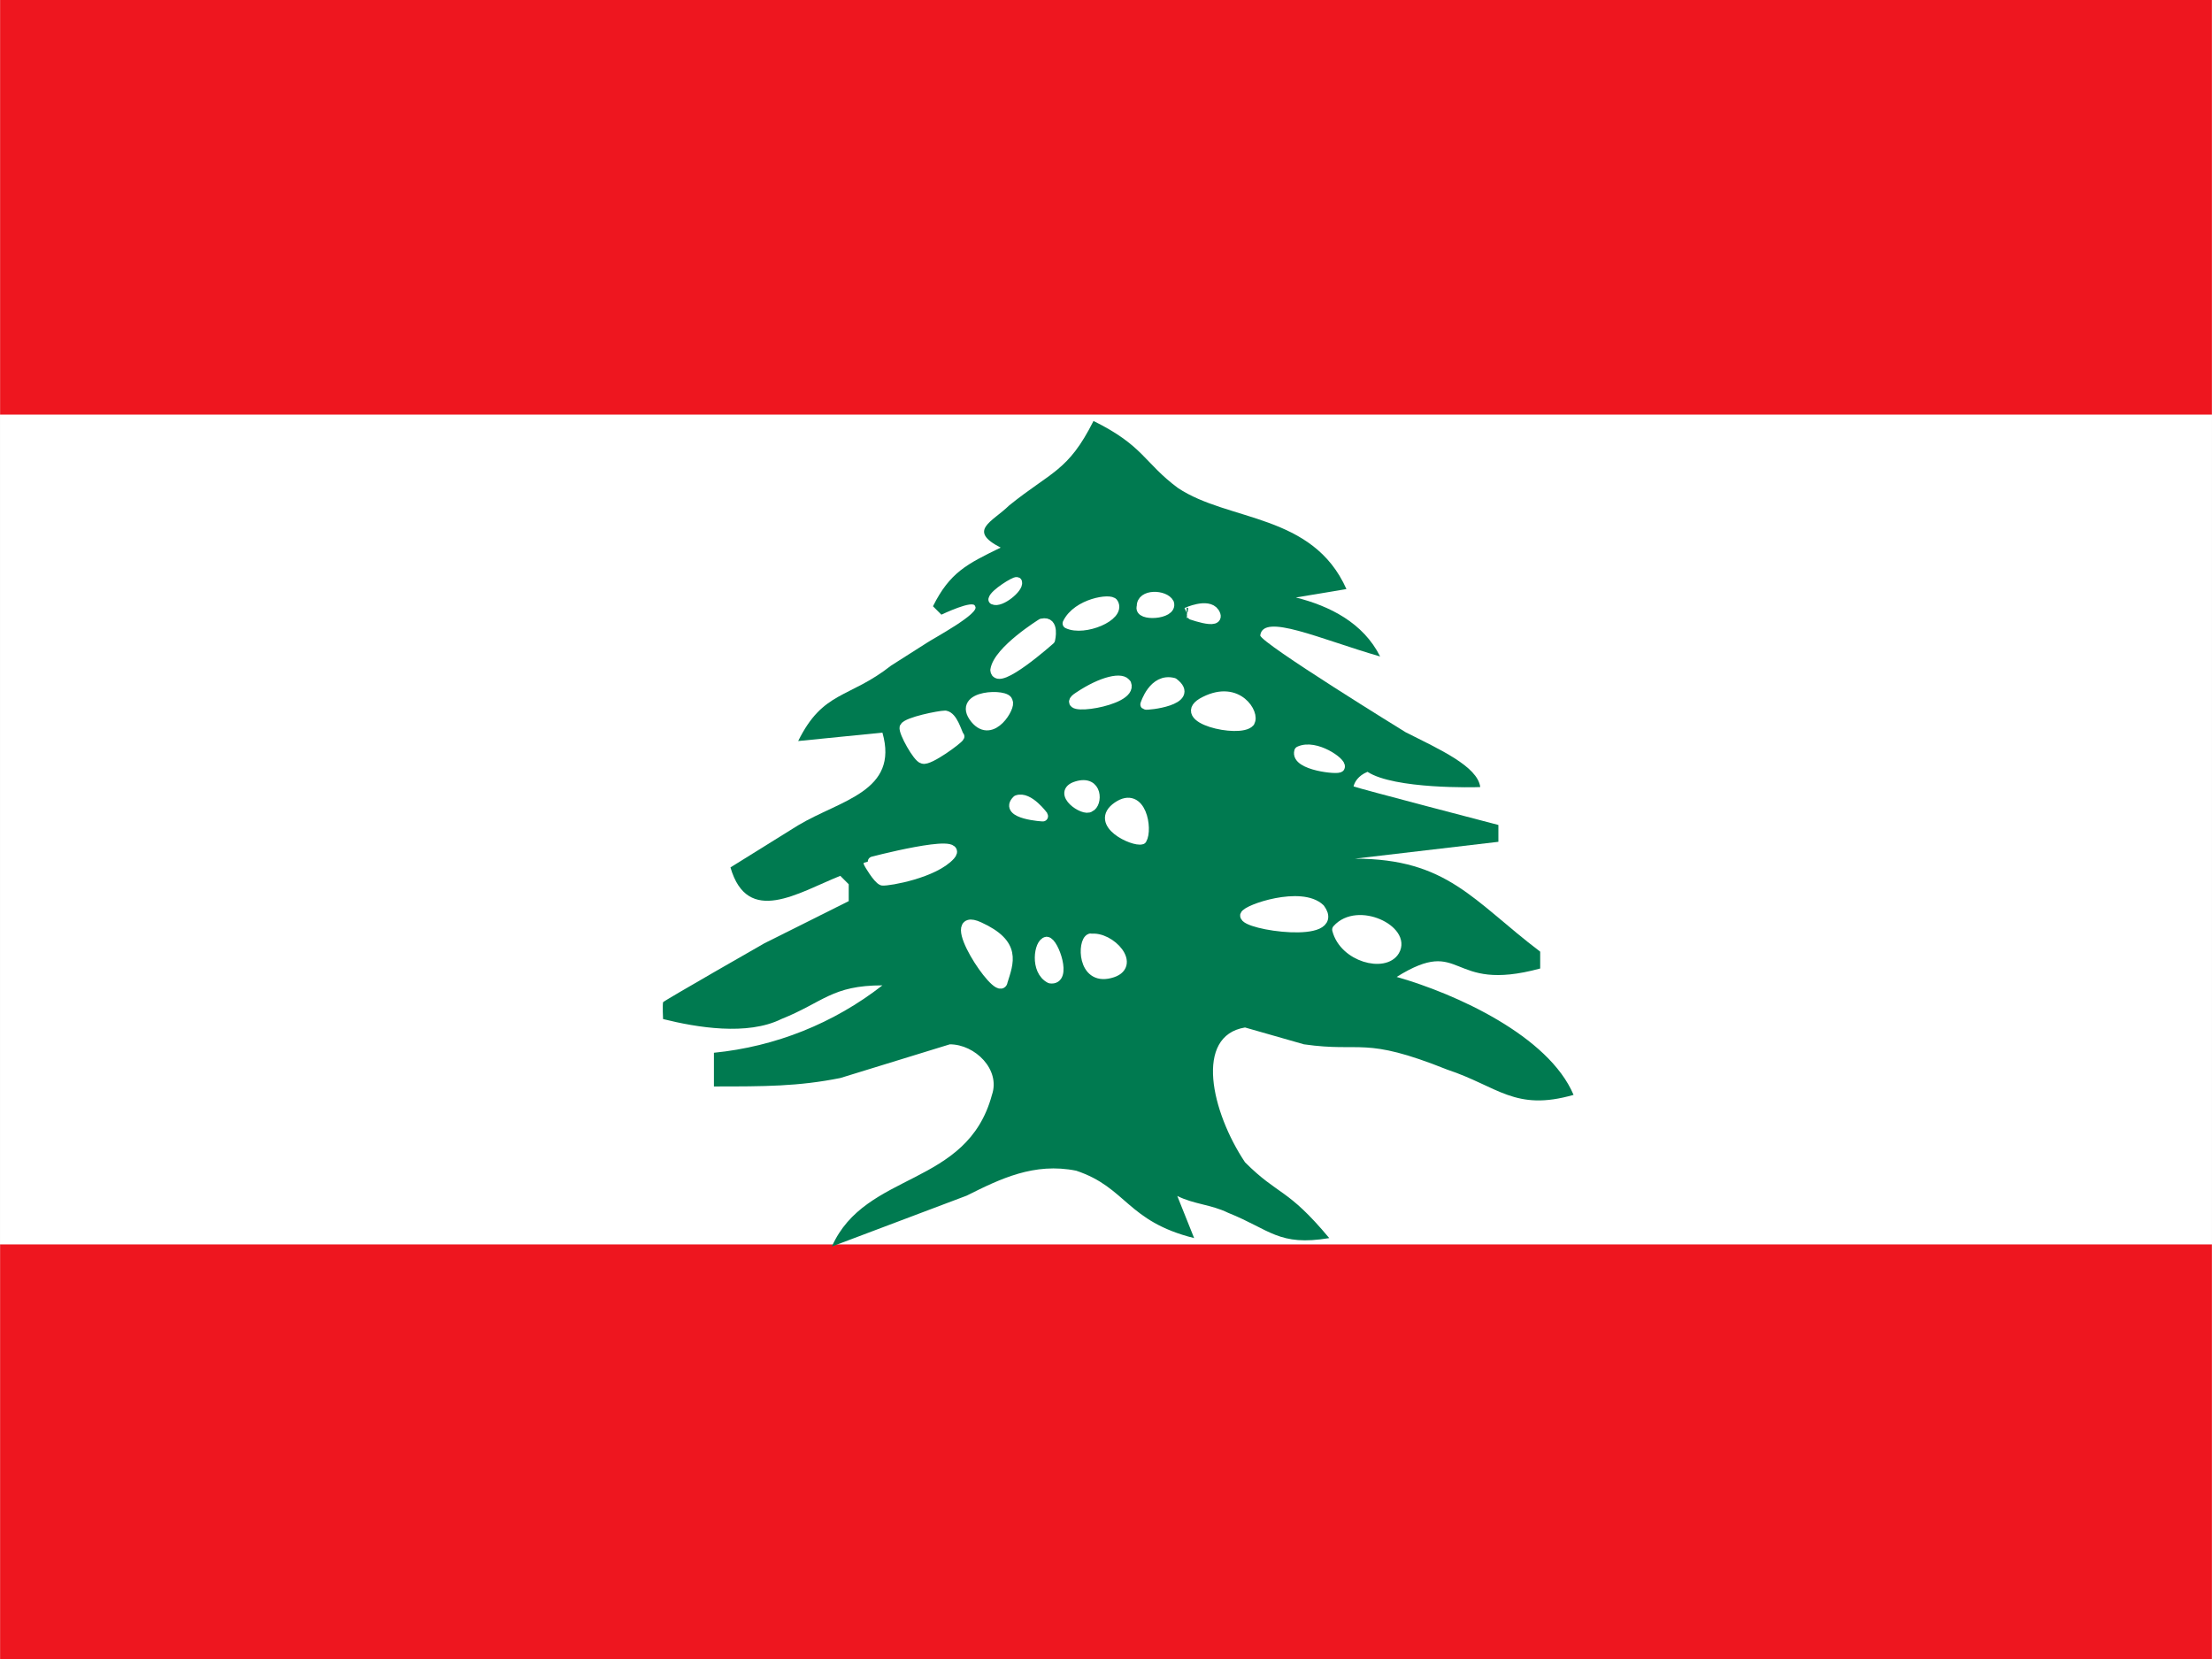
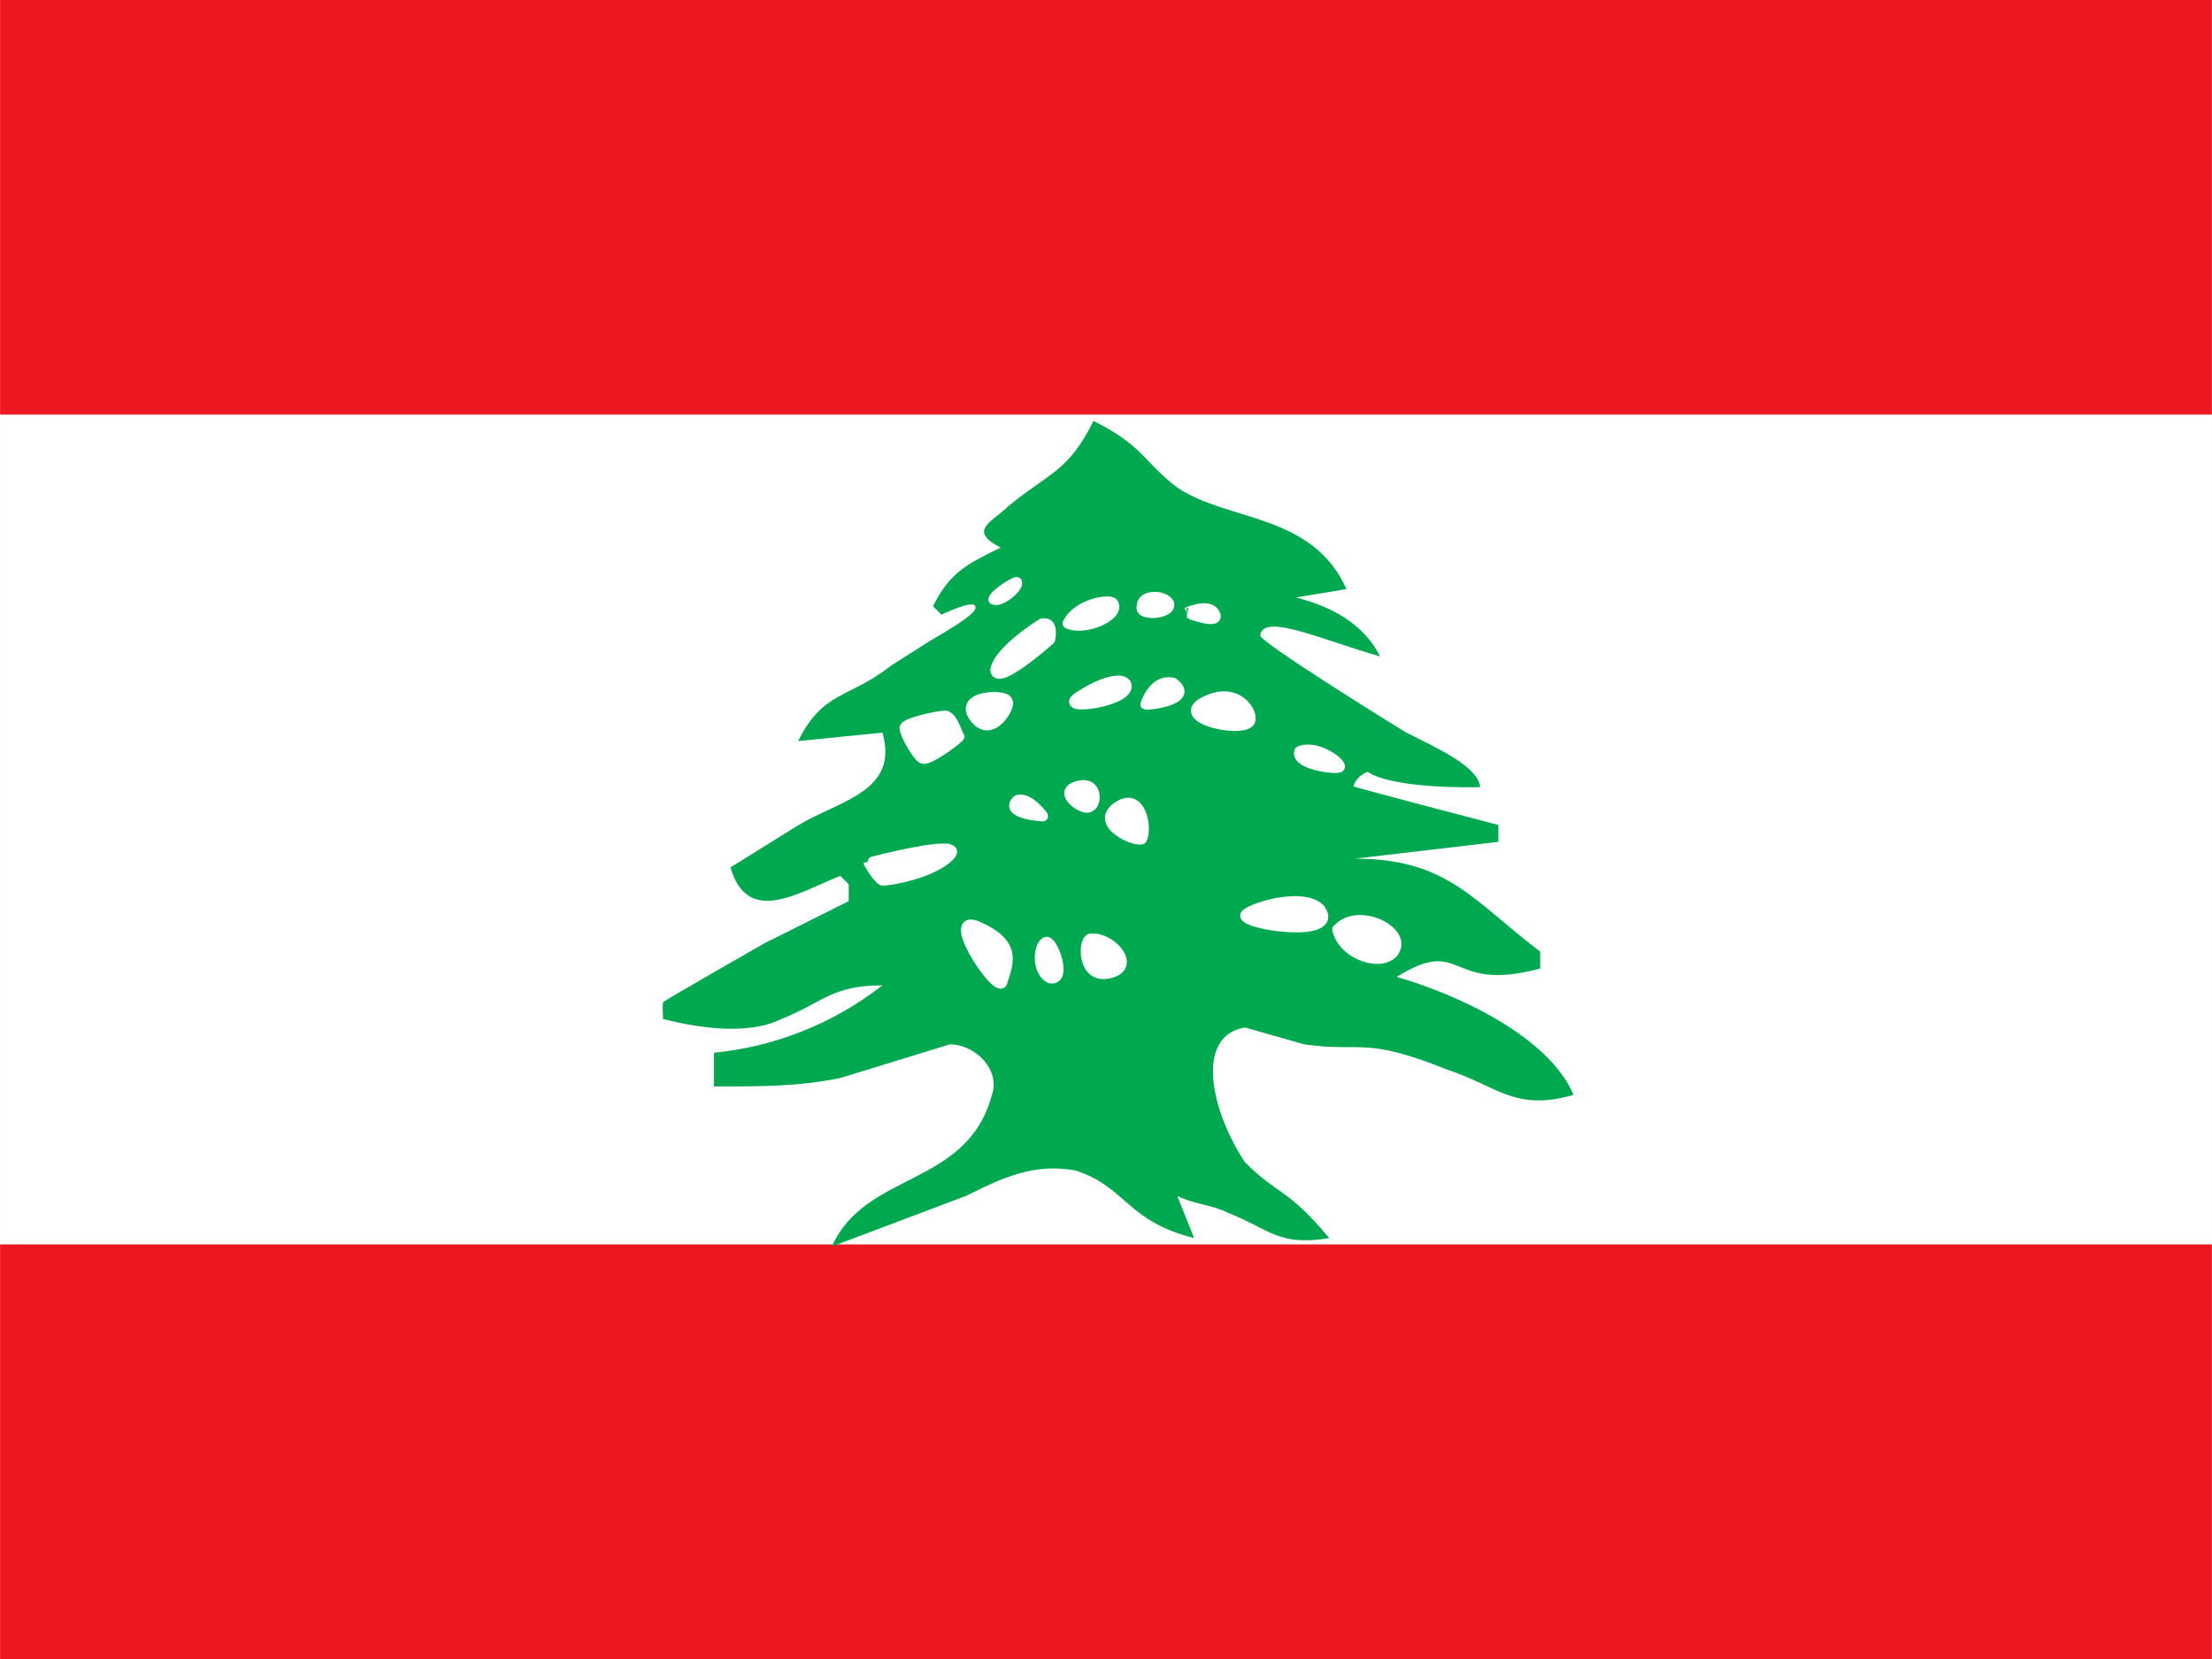
<svg xmlns="http://www.w3.org/2000/svg" id="flag-icons-lb" viewBox="0 0 640 480">
  <defs>
    <clipPath id="lb-a">
      <path fill-opacity=".7" d="M-85.3 0h682.6v512H-85.3z" />
    </clipPath>
  </defs>
  <g clip-path="url(#lb-a)" transform="translate(80) scale(.9375)">
    <g fill-rule="evenodd" stroke-width="1pt">
      <path fill="#EE161F" d="M-128 384h768v128h-768zm0-384h768v128h-768z" />
      <path fill="#fff" d="M-128 128h768v256h-768z" />
    </g>
-     <path fill="#007A50" d="M252.1 130c-7.8 15.5-13 15.5-26 26-5.2 5.1-13 7.7-2.6 13-10.5 5.1-15.7 7.7-20.9 18.1l2.6 2.6s10-4.8 10.4-2.6c1.8 2.1-13 10-14.9 11.3l-11 7c-13.1 10.3-21 7.7-28.7 23.3l26-2.6c5.2 18.2-13 20.8-26 28.6l-20.9 13c5.3 18.2 20.9 7.8 33.9 2.6l2.6 2.6v5.2l-26 13s-30.8 17.6-31.3 18.2c-.2 1 0 5.2 0 5.2 10.4 2.6 26 5.2 36.5 0 13-5.2 15.6-10.4 31.2-10.4a100.6 100.6 0 0 1-52 20.8v10.4c15.6 0 26 0 39-2.6l33.8-10.4c7.8 0 15.7 7.8 13 15.6-7.7 28.6-39 23.4-49.4 46.8L213 369c10.4-5.2 20.8-10.3 33.8-7.7 15.6 5.2 15.6 15.6 36.4 20.8l-5.2-13c5.2 2.6 10.4 2.6 15.7 5.2 13 5.2 15.6 10.4 31.2 7.8-13-15.6-15.6-13-26-23.4-10.4-15.6-15.7-39 0-41.6l18.2 5.2c18.2 2.6 18.2-2.6 44.2 7.8 15.7 5.2 20.9 13 39 7.8-7.7-18.2-36.3-31.2-54.6-36.4 20.9-13 15.6 5.2 44.3-2.6v-5.2C369.3 278 361.4 265 332.8 265l44.3-5.2v-5.2s-43.7-11.4-44.7-11.9c.3-1.3 1.4-3.3 4.3-4.5 8.3 5.4 33.3 4.8 34.8 4.7-.8-6.4-12.7-11.7-23-16.9 0 0-44.7-27.5-44.9-29.9.9-7 18.3 1.1 37 6.5-5.2-10.4-15.6-15.6-26-18.2l15.6-2.6c-10.4-23.4-36.4-20.8-52-31.2-10.5-7.8-10.5-13-26.1-20.7z" />
+     <path fill="#00A850" d="M252.1 130c-7.8 15.5-13 15.5-26 26-5.2 5.1-13 7.7-2.6 13-10.5 5.1-15.7 7.7-20.9 18.1l2.6 2.6s10-4.8 10.4-2.6c1.8 2.1-13 10-14.9 11.3l-11 7c-13.1 10.3-21 7.7-28.7 23.3l26-2.6c5.2 18.2-13 20.8-26 28.6l-20.9 13c5.3 18.2 20.9 7.8 33.9 2.6l2.6 2.6v5.2l-26 13s-30.8 17.6-31.3 18.2c-.2 1 0 5.2 0 5.2 10.4 2.6 26 5.2 36.5 0 13-5.2 15.6-10.4 31.2-10.4a100.6 100.6 0 0 1-52 20.8v10.4c15.6 0 26 0 39-2.6l33.8-10.4c7.8 0 15.7 7.8 13 15.6-7.7 28.6-39 23.4-49.4 46.8L213 369c10.4-5.2 20.8-10.3 33.8-7.7 15.6 5.2 15.6 15.6 36.4 20.8l-5.2-13c5.2 2.6 10.4 2.6 15.7 5.2 13 5.2 15.6 10.4 31.2 7.8-13-15.6-15.6-13-26-23.4-10.4-15.6-15.7-39 0-41.6l18.2 5.2c18.2 2.6 18.2-2.6 44.2 7.8 15.7 5.2 20.9 13 39 7.8-7.7-18.2-36.3-31.2-54.6-36.4 20.9-13 15.6 5.2 44.3-2.6v-5.2C369.3 278 361.4 265 332.8 265l44.3-5.2v-5.2s-43.7-11.4-44.7-11.9c.3-1.3 1.4-3.3 4.3-4.5 8.3 5.4 33.3 4.8 34.8 4.7-.8-6.4-12.7-11.7-23-16.9 0 0-44.7-27.5-44.9-29.9.9-7 18.3 1.1 37 6.5-5.2-10.4-15.6-15.6-26-18.2l15.6-2.6c-10.4-23.4-36.4-20.8-52-31.2-10.5-7.8-10.5-13-26.1-20.7z" />
    <path fill="#fff" fill-rule="evenodd" stroke="#fff" stroke-linecap="round" stroke-linejoin="round" stroke-width="3.2" d="M224 303c1.9-6.1 4.4-11.6-7.2-16.9-11.6-5.3 5.8 21.1 7.2 17zm13.7-12.3c-2.3.3-3.6 8.8 1.1 11.2 5.2.8 1-11.1-1.1-11.2zm13.5-1c-2.4.8-2.5 12.8 6 10.6 8.6-2.1 0-11.5-6-10.5zM267 259c1.8-3-.1-15-7.4-10-7.4 5.1 5 10.8 7.4 10zm-16-10c2.3-.9 2.5-8.3-4-6.3-6.3 1.9 2.3 7.8 4 6.3zm-14.4 2.9s-4.5-6.2-8-4.9c-4.3 4.2 8.3 5 8 4.9zM187 271.7c1.9.2 16-2.3 20.9-7.8 4.9-5.5-25.1 2.3-25.1 2.4 0 .1 2.8 4.9 4.2 5.4zm141.1-35c.7-1.3-7.5-7.1-12.4-4.8-1.3 4.3 12.4 5.7 12.4 4.8zm-27.8-14c1.6-2.2-3.5-11.3-13.7-6.2-10.2 5 10.7 9.8 13.7 6.3zm-32.1-5.3s2.5-8.2 8.6-6.6c7 5.3-8.3 6.9-8.6 6.6zm-6-6.2c-1-2.3-7.3-1-14.6 3.9-7.4 4.7 16.8 1.4 14.6-4zm18.7-22.1s6.5-3 8.5 0c2.7 4.3-8.6 0-8.5 0zm-5.5-2.9c-1.3-2.6-8.5-2.9-8.3 1-1.2 3 9.4 2.4 8.3-1zm-17.2 0c-.7-1.5-11 0-14 6.2 5 2.4 16.3-2.3 14-6.2zm-22 6.3s-13.4 8.3-14.3 14.3c.4 5.2 16.8-9.4 16.8-9.4s1.4-5.8-2.4-4.9zm-14.9-7.5c.4-1.7 6.7-5.6 7.2-5.3.5 1.7-5.1 6.3-7.2 5.3zm4.3 31.6c.3-2.5-16-2.3-9.9 5.2 5.2 6.3 11-4.1 9.9-5.2zm-15 10.7c-.8-1.6-2-6-4.2-6.4-1.9 0-11.7 2-12.5 3.6-.4 1.3 4.1 9.4 5.6 9.6 1.8.7 10.9-6 11.2-6.8zm88.4 55.2c.5-1.8 17.3-7.5 23-2 6.8 9.3-23.4 5-23 2zm46 10.9c3.7-6.2-11.3-13.6-17.6-6.5 2.2 8.5 14.6 11.6 17.6 6.5z" />
  </g>
</svg>
